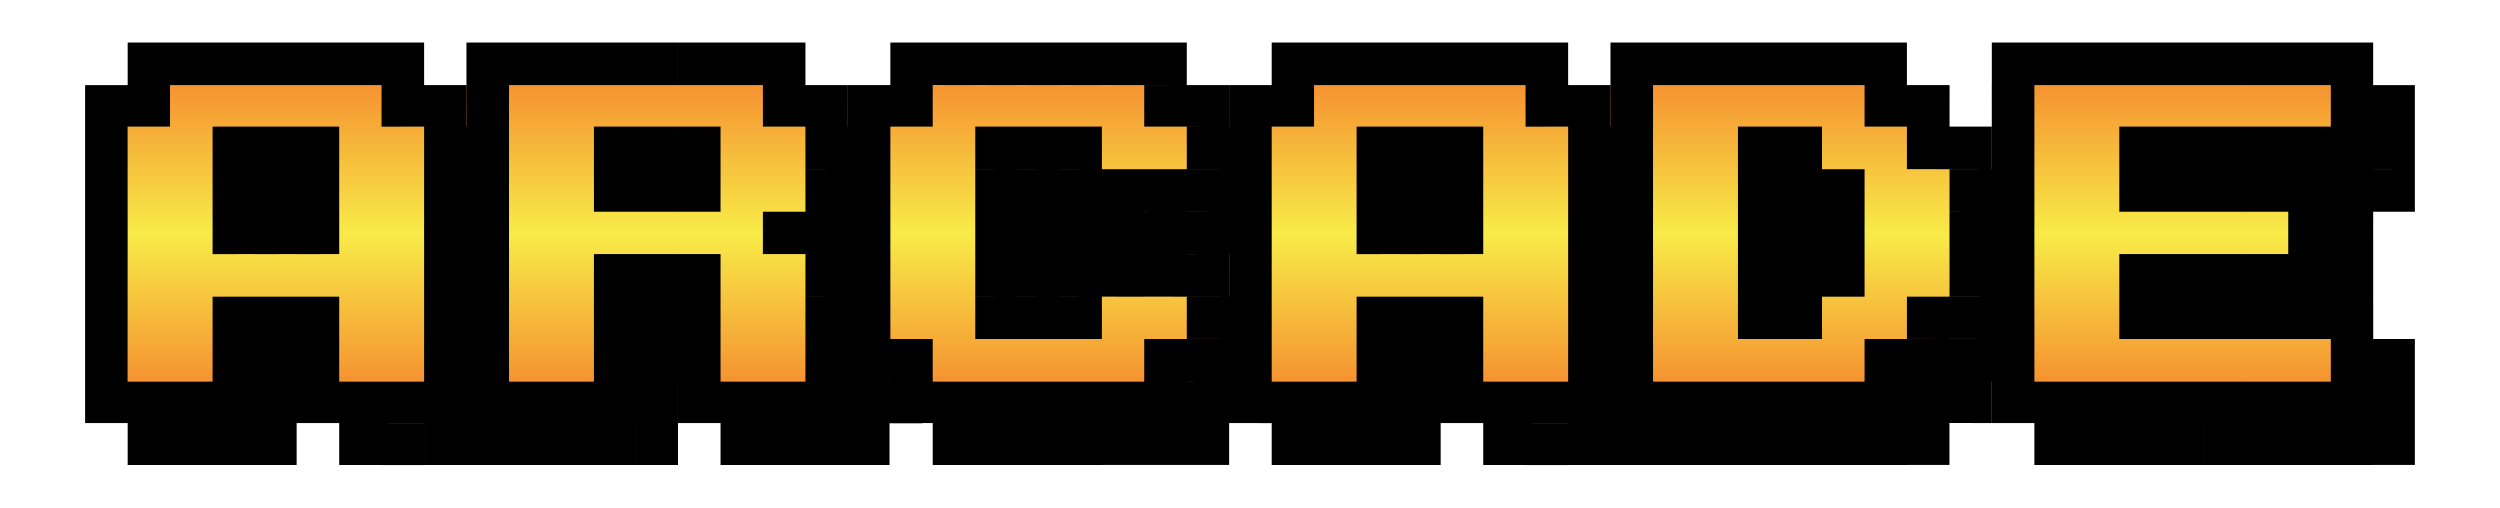
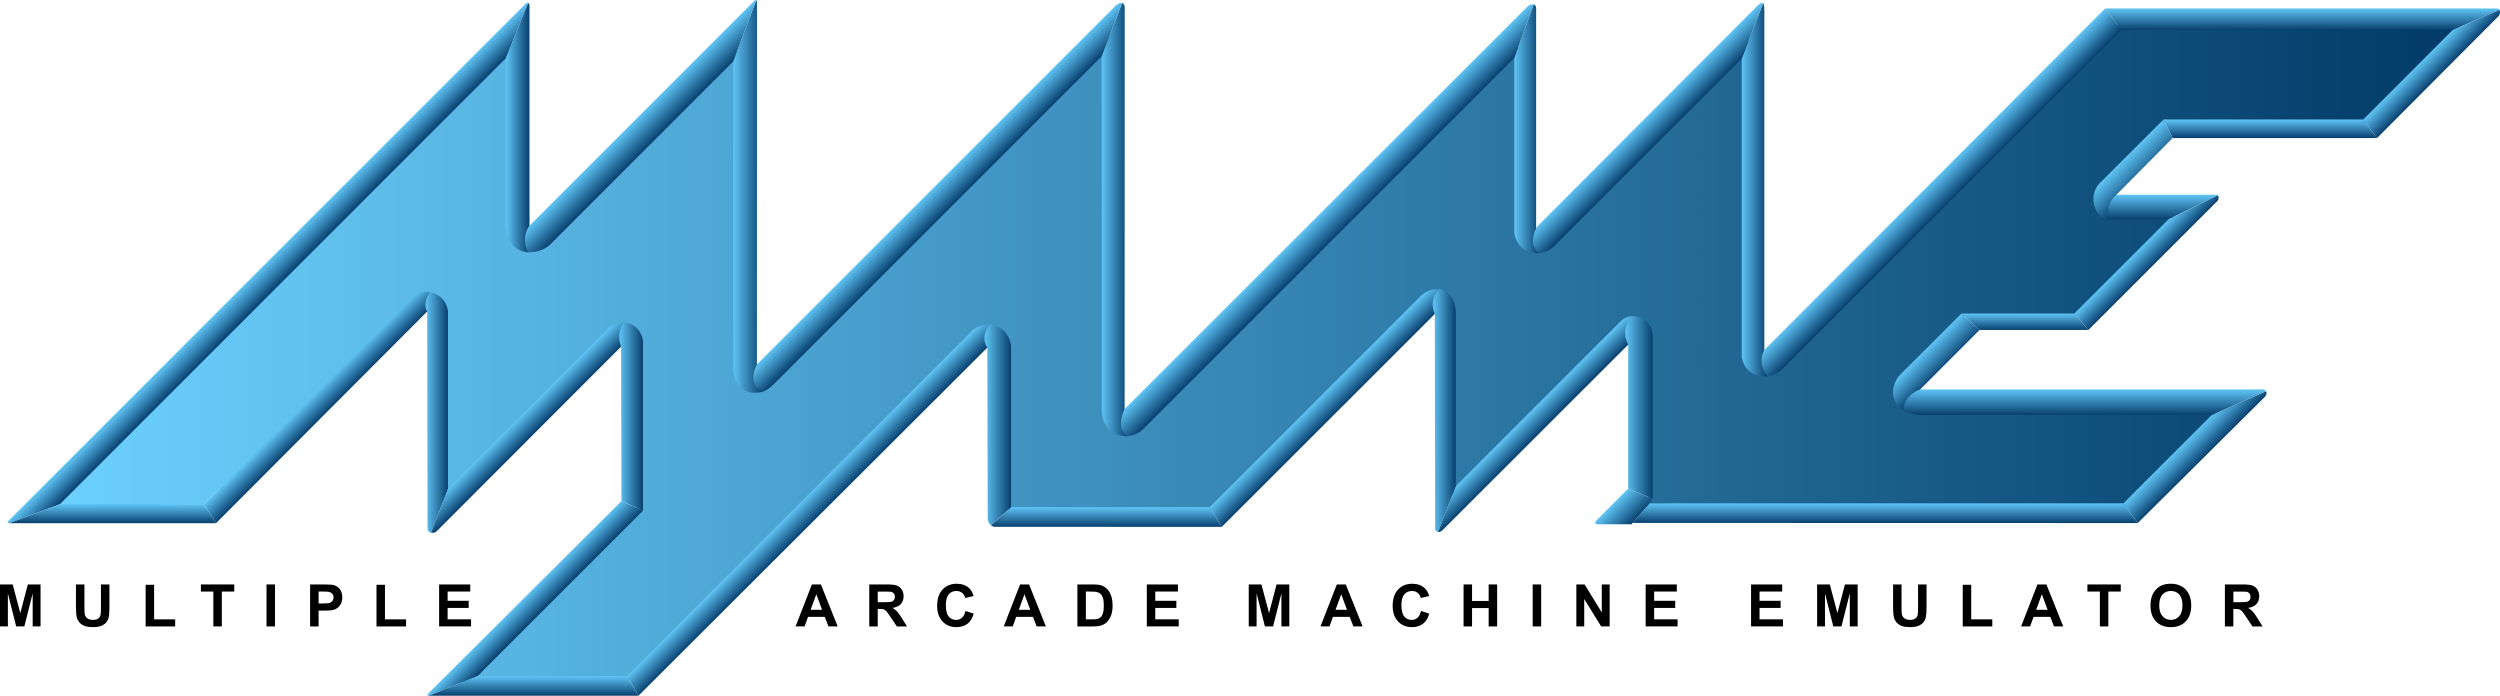
- <svg xmlns="http://www.w3.org/2000/svg" xmlns:xlink="http://www.w3.org/1999/xlink" id="Layer_1" data-name="Layer 1" width="429.228" height="87.14" viewBox="0 0 429.228 87.14">
-   <defs>
-     <linearGradient id="linear-gradient" x1="374.716" y1="65.51" x2="374.716" y2="14.614" gradientUnits="userSpaceOnUse">
-       <stop offset="0" stop-color="#f59331" />
-       <stop offset="0.5" stop-color="#f8eb48" />
-       <stop offset="1" stop-color="#f59331" />
-     </linearGradient>
-     <linearGradient id="linear-gradient-2" x1="178.315" y1="65.51" x2="178.315" y2="14.614" xlink:href="#linear-gradient" />
-   </defs>
-   <rect width="429.228" height="87.14" fill="none" />
-   <g>
-     <rect x="341.979" y="14.614" width="65.473" height="50.896" fill="url(#linear-gradient)" />
-     <rect x="21.921" y="14.614" width="312.787" height="50.896" fill="url(#linear-gradient-2)" />
-     <g>
-       <path d="M14.614,21.74V14.614h7.307V21.74Zm0,7.307V21.74h7.307v7.307Zm0,7.307V29.047h7.307v7.307Zm0,7.271V36.354h7.307v7.271Zm0,7.307V43.625h7.307v7.307Zm0,7.271V50.932h7.307V58.2Zm0,7.308V58.2h7.307V65.51Zm0,7.125V65.51h7.307v7.125Zm7.307-58.021V7.307h7.271v7.307Zm0,7.125V14.614h7.271V21.74Zm0,50.9V65.51h7.271v7.125Zm7.271,0v7.2H21.921v-7.2Zm0-58.021V7.307H36.5v7.307Zm0,58.021V65.51H36.5v7.125Zm7.307,0v7.2H29.192v-7.2Zm0-58.021V7.307h7.125v7.307Zm0,14.432V21.74h7.125v7.307Zm0,7.307V29.047h7.125v7.307Zm0,7.271V36.354h7.125v7.271Zm0,14.578V50.932h7.125V58.2Zm0,7.308V58.2h7.125V65.51Zm0,7.125V65.51h7.125v7.125Zm7.125,0v7.2H36.5v-7.2Zm0-58.021V7.307h7.307v7.307Zm0,14.432V21.74h7.307v7.307Zm0,7.307V29.047h7.307v7.307Zm0,7.271V36.354h7.307v7.271Zm0,14.578V50.932h7.307V58.2Zm0,7.308V58.2h7.307V65.51Zm0,7.125V65.51h7.307v7.125Zm7.307,0v7.2H43.625v-7.2Zm0-58.021V7.307h7.307v7.307Zm0,14.432V21.74h7.307v7.307Zm0,7.307V29.047h7.307v7.307Zm0,7.271V36.354h7.307v7.271Zm0,14.578V50.932h7.307V58.2Zm0,7.308V58.2h7.307V65.51Zm0,7.125V65.51h7.307v7.125Zm7.307-58.021V7.307h7.271v7.307Zm0,58.021V65.51h7.271v7.125Zm7.271,0v7.2H58.239v-7.2Zm0-58.021V7.307h7.307v7.307Zm0,7.125V14.614h7.307V21.74Zm0,50.9V65.51h7.307v7.125Zm7.307,0v7.2H65.509v-7.2Zm0-50.9V14.614h7.271V21.74Zm0,7.307V21.74h7.271v7.307Zm0,7.307V29.047h7.271v7.307Zm0,7.271V36.354h7.271v7.271Zm0,7.307V43.625h7.271v7.307Zm0,7.271V50.932h7.271V58.2Zm0,7.308V58.2h7.271V65.51Zm0,7.125V65.51h7.271v7.125Zm7.271,0v7.2H72.817v-7.2Zm0-43.589V21.74h7.162v7.307Zm0,7.307V29.047h7.162v7.307Zm0,7.271V36.354h7.162v7.271Zm0,7.307V43.625h7.162v7.307Zm0,7.271V50.932h7.162V58.2Zm0,7.308V58.2h7.162V65.51Zm0,7.125V65.51h7.162v7.125Zm7.162,0v7.2H80.087v-7.2Z" />
-       <path d="M80.087,14.614V7.307h7.307v7.307Zm0,7.125V14.614h7.307V21.74Zm0,7.307V21.74h7.307v7.307Zm0,7.307V29.047h7.307v7.307Zm0,7.271V36.354h7.307v7.271Zm0,7.307V43.625h7.307v7.307Zm0,7.271V50.932h7.307V58.2Zm0,7.308V58.2h7.307V65.51Zm0,7.125V65.51h7.307v7.125Zm7.307-58.021V7.307h7.271v7.307Zm0,58.021V65.51h7.271v7.125Zm7.271,0v7.2H87.394v-7.2Zm0-58.021V7.307h7.307v7.307Zm0,58.021V65.51h7.307v7.125Zm7.307,0v7.2H94.665v-7.2Zm0-58.021V7.307H109.1v7.307Zm0,14.432V21.74H109.1v7.307Zm0,7.307V29.047H109.1v7.307Zm0,14.578V43.625H109.1v7.307Zm0,7.271V50.932H109.1V58.2Zm0,7.308V58.2H109.1V65.51Zm0,7.125V65.51H109.1v7.125Zm7.125,0v7.2h-7.125v-7.2Zm0-58.021V7.307H116.4v7.307Zm0,14.432V21.74H116.4v7.307Zm0,7.307V29.047H116.4v7.307Zm0,14.578V43.625H116.4v7.307Zm0,7.271V50.932H116.4V58.2Zm0,7.308V58.2H116.4V65.51Zm0,7.125V65.51H116.4v7.125Zm7.307,0v7.2H109.1v-7.2Zm0-58.021V7.307h7.307v7.307Zm0,14.432V21.74h7.307v7.307Zm0,7.307V29.047h7.307v7.307Zm0,14.578V43.625h7.307v7.307Zm0,7.271V50.932h7.307V58.2Zm0,7.308V58.2h7.307V65.51Zm0,7.125V65.51h7.307v7.125Zm7.307-58.021V7.307h7.271v7.307Zm0,58.021V65.51h7.271v7.125Zm7.271,0v7.2h-7.271v-7.2Zm0-58.021V7.307h7.307v7.307Zm0,7.125V14.614h7.307V21.74Zm0,21.885V36.354h7.307v7.271Zm0,29.011V65.51h7.307v7.125Zm7.307,0v7.2h-7.307v-7.2Zm0-50.9V14.614h7.271V21.74Zm0,7.307V21.74h7.271v7.307Zm0,7.307V29.047h7.271v7.307Zm0,7.271V36.354h7.271v7.271Zm0,7.307V43.625h7.271v7.307Zm0,7.271V50.932h7.271V58.2Zm0,7.308V58.2h7.271V65.51Zm0,7.125V65.51h7.271v7.125Zm7.271,0v7.2H138.29v-7.2Zm0-43.589V21.74h7.162v7.307Zm0,7.307V29.047h7.162v7.307Zm0,7.271V36.354h7.162v7.271Zm0,7.307V43.625h7.162v7.307Zm0,7.271V50.932h7.162V58.2Zm0,7.308V58.2h7.162V65.51Zm0,7.125V65.51h7.162v7.125Zm7.162,0v7.2H145.56v-7.2Z" />
-       <path d="M145.56,21.74V14.614h7.307V21.74Zm0,7.307V21.74h7.307v7.307Zm0,7.307V29.047h7.307v7.307Zm0,7.271V36.354h7.307v7.271Zm0,7.307V43.625h7.307v7.307Zm0,7.271V50.932h7.307V58.2Zm0,7.308V58.2h7.307V65.51Zm7.307-50.9V7.307h7.271v7.307Zm0,7.125V14.614h7.271V21.74Zm0,43.77V58.2h7.271V65.51Zm0,7.125V65.51h7.271v7.125Zm7.271-58.021V7.307h7.307v7.307Zm0,58.021V65.51h7.307v7.125Zm7.307,0v7.2h-7.307v-7.2Zm0-58.021V7.307h7.125v7.307Zm0,14.432V21.74h7.125v7.307Zm0,7.307V29.047h7.125v7.307Zm0,7.271V36.354h7.125v7.271Zm0,7.307V43.625h7.125v7.307Zm0,7.271V50.932h7.125V58.2Zm0,14.433V65.51h7.125v7.125Zm7.125,0v7.2h-7.125v-7.2Zm0-58.021V7.307h7.307v7.307Zm0,14.432V21.74h7.307v7.307Zm0,7.307V29.047h7.307v7.307Zm0,7.271V36.354h7.307v7.271Zm0,7.307V43.625h7.307v7.307Zm0,7.271V50.932h7.307V58.2Zm0,14.433V65.51h7.307v7.125Zm7.307,0v7.2H174.57v-7.2Zm0-58.021V7.307h7.307v7.307Zm0,14.432V21.74h7.307v7.307Zm0,7.307V29.047h7.307v7.307Zm0,7.271V36.354h7.307v7.271Zm0,7.307V43.625h7.307v7.307Zm0,7.271V50.932h7.307V58.2Zm0,14.433V65.51h7.307v7.125Zm7.307,0v7.2h-7.307v-7.2Zm0-58.021V7.307h7.271v7.307Zm0,21.74V29.047h7.271v7.307Zm0,7.271V36.354h7.271v7.271Zm0,7.307V43.625h7.271v7.307Zm0,21.7V65.51h7.271v7.125Zm7.271,0v7.2h-7.271v-7.2Zm0-58.021V7.307h7.307v7.307Zm0,7.125V14.614h7.307V21.74Zm0,14.614V29.047h7.307v7.307Zm0,7.271V36.354h7.307v7.271Zm0,7.307V43.625h7.307v7.307Zm0,14.578V58.2h7.307V65.51Zm0,7.125V65.51h7.307v7.125Zm7.307,0v7.2h-7.307v-7.2Zm0-50.9V14.614h7.271V21.74Zm0,7.307V21.74h7.271v7.307Zm0,7.307V29.047h7.271v7.307Zm0,7.271V36.354h7.271v7.271Zm0,7.307V43.625h7.271v7.307Zm0,7.271V50.932h7.271V58.2Zm0,7.308V58.2h7.271V65.51Zm0,7.125V65.51h7.271v7.125Zm7.271,0v7.2h-7.271v-7.2Zm0-43.589V21.74h7.162v7.307Zm0,7.307V29.047h7.162v7.307Zm0,7.271V36.354h7.162v7.271Zm0,14.578V50.932h7.162V58.2Zm0,7.308V58.2h7.162V65.51Zm0,7.125V65.51h7.162v7.125Z" />
-       <path d="M211.033,21.74V14.614h7.307V21.74Zm0,7.307V21.74h7.307v7.307Zm0,7.307V29.047h7.307v7.307Zm0,7.271V36.354h7.307v7.271Zm0,7.307V43.625h7.307v7.307Zm0,7.271V50.932h7.307V58.2Zm0,7.308V58.2h7.307V65.51Zm0,7.125V65.51h7.307v7.125Zm7.307-58.021V7.307h7.271v7.307Zm0,7.125V14.614h7.271V21.74Zm0,50.9V65.51h7.271v7.125Zm7.271,0v7.2H218.34v-7.2Zm0-58.021V7.307h7.307v7.307Zm0,58.021V65.51h7.307v7.125Zm7.307,0v7.2h-7.307v-7.2Zm0-58.021V7.307h7.125v7.307Zm0,14.432V21.74h7.125v7.307Zm0,7.307V29.047h7.125v7.307Zm0,7.271V36.354h7.125v7.271Zm0,14.578V50.932h7.125V58.2Zm0,7.308V58.2h7.125V65.51Zm0,7.125V65.51h7.125v7.125Zm7.125,0v7.2h-7.125v-7.2Zm0-58.021V7.307h7.307v7.307Zm0,14.432V21.74h7.307v7.307Zm0,7.307V29.047h7.307v7.307Zm0,7.271V36.354h7.307v7.271Zm0,14.578V50.932h7.307V58.2Zm0,7.308V58.2h7.307V65.51Zm0,7.125V65.51h7.307v7.125Zm7.307,0v7.2h-7.307v-7.2Zm0-58.021V7.307h7.307v7.307Zm0,14.432V21.74h7.307v7.307Zm0,7.307V29.047h7.307v7.307Zm0,7.271V36.354h7.307v7.271Zm0,14.578V50.932h7.307V58.2Zm0,7.308V58.2h7.307V65.51Zm0,7.125V65.51h7.307v7.125Zm7.307-58.021V7.307h7.271v7.307Zm0,58.021V65.51h7.271v7.125Zm7.271,0v7.2h-7.271v-7.2Zm0-58.021V7.307h7.307v7.307Zm0,7.125V14.614h7.307V21.74Zm0,50.9V65.51h7.307v7.125Zm7.307,0v7.2h-7.307v-7.2Zm0-50.9V14.614h7.271V21.74Zm0,7.307V21.74h7.271v7.307Zm0,7.307V29.047h7.271v7.307Zm0,7.271V36.354h7.271v7.271Zm0,7.307V43.625h7.271v7.307Zm0,7.271V50.932h7.271V58.2Zm0,7.308V58.2h7.271V65.51Zm0,7.125V65.51h7.271v7.125Zm7.271,0v7.2h-7.271v-7.2Zm0-43.589V21.74h7.162v7.307Zm0,7.307V29.047h7.162v7.307Zm0,7.271V36.354h7.162v7.271Zm0,7.307V43.625h7.162v7.307Zm0,7.271V50.932h7.162V58.2Zm0,7.308V58.2h7.162V65.51Zm0,7.125V65.51h7.162v7.125Zm7.162,0v7.2h-7.162v-7.2Z" />
-       <path d="M276.506,14.614V7.307h7.307v7.307Zm0,7.125V14.614h7.307V21.74Zm0,7.307V21.74h7.307v7.307Zm0,7.307V29.047h7.307v7.307Zm0,7.271V36.354h7.307v7.271Zm0,7.307V43.625h7.307v7.307Zm0,7.271V50.932h7.307V58.2Zm0,7.308V58.2h7.307V65.51Zm0,7.125V65.51h7.307v7.125Zm7.307-58.021V7.307h7.271v7.307Zm0,58.021V65.51h7.271v7.125Zm7.271,0v7.2h-7.271v-7.2Zm0-58.021V7.307h7.307v7.307Zm0,58.021V65.51h7.307v7.125Zm7.307,0v7.2h-7.307v-7.2Zm0-58.021V7.307h7.125v7.307Zm0,14.432V21.74h7.125v7.307Zm0,7.307V29.047h7.125v7.307Zm0,7.271V36.354h7.125v7.271Zm0,7.307V43.625h7.125v7.307Zm0,7.271V50.932h7.125V58.2Zm0,14.433V65.51h7.125v7.125Zm7.125,0v7.2h-7.125v-7.2Zm0-58.021V7.307h7.307v7.307Zm0,14.432V21.74h7.307v7.307Zm0,7.307V29.047h7.307v7.307Zm0,7.271V36.354h7.307v7.271Zm0,7.307V43.625h7.307v7.307Zm0,7.271V50.932h7.307V58.2Zm0,14.433V65.51h7.307v7.125Zm7.307,0v7.2h-7.307v-7.2Zm0-58.021V7.307h7.307v7.307Zm0,21.74V29.047h7.307v7.307Zm0,7.271V36.354h7.307v7.271Zm0,7.307V43.625h7.307v7.307Zm0,21.7V65.51h7.307v7.125Zm7.307,0v7.2h-7.307v-7.2Zm0-58.021V7.307H327.4v7.307Zm0,7.125V14.614H327.4V21.74Zm0,43.77V58.2H327.4V65.51Zm0,7.125V65.51H327.4v7.125Zm7.271,0v7.2h-7.271v-7.2Zm0-50.9V14.614h7.307V21.74Zm0,7.307V21.74h7.307v7.307Zm0,29.156V50.932h7.307V58.2Zm0,7.308V58.2h7.307V65.51Zm0,7.125V65.51h7.307v7.125Zm7.307,0v7.2H327.4v-7.2Zm0-43.589V21.74h7.271v7.307Zm0,7.307V29.047h7.271v7.307Zm0,7.271V36.354h7.271v7.271Zm0,7.307V43.625h7.271v7.307Zm0,7.271V50.932h7.271V58.2Zm0,7.308V58.2h7.271V65.51Zm0,7.125V65.51h7.271v7.125Zm7.271-36.282V29.047h7.162v7.307Zm0,7.271V36.354h7.162v7.271Zm0,7.307V43.625h7.162v7.307Zm0,7.271V50.932h7.162V58.2Zm0,7.308V58.2h7.162V65.51Z" />
-       <path d="M341.979,14.614V7.307h7.307v7.307Zm0,7.125V14.614h7.307V21.74Zm0,7.307V21.74h7.307v7.307Zm0,7.307V29.047h7.307v7.307Zm0,7.271V36.354h7.307v7.271Zm0,7.307V43.625h7.307v7.307Zm0,7.271V50.932h7.307V58.2Zm0,7.308V58.2h7.307V65.51Zm0,7.125V65.51h7.307v7.125Zm7.307-58.021V7.307h7.271v7.307Zm0,58.021V65.51h7.271v7.125Zm7.271,0v7.2h-7.271v-7.2Zm0-58.021V7.307h7.307v7.307Zm0,58.021V65.51h7.307v7.125Zm7.307,0v7.2h-7.307v-7.2Zm0-58.021V7.307h7.125v7.307Zm0,14.432V21.74h7.125v7.307Zm0,7.307V29.047h7.125v7.307Zm0,14.578V43.625h7.125v7.307Zm0,7.271V50.932h7.125V58.2Zm0,14.433V65.51h7.125v7.125Zm7.125,0v7.2h-7.125v-7.2Zm0-58.021V7.307H378.3v7.307Zm0,14.432V21.74H378.3v7.307Zm0,7.307V29.047H378.3v7.307Zm0,14.578V43.625H378.3v7.307Zm0,7.271V50.932H378.3V58.2Zm0,14.433V65.51H378.3v7.125Zm7.307,0v7.2H370.99v-7.2Zm0-58.021V7.307H385.6v7.307Zm0,14.432V21.74H385.6v7.307Zm0,7.307V29.047H385.6v7.307Zm0,14.578V43.625H385.6v7.307Zm0,7.271V50.932H385.6V58.2Zm0,14.433V65.51H385.6v7.125Zm7.307,0v7.2H378.3v-7.2Zm0-58.021V7.307h7.271v7.307Zm0,14.432V21.74h7.271v7.307Zm0,7.307V29.047h7.271v7.307Zm0,14.578V43.625h7.271v7.307Zm0,7.271V50.932h7.271V58.2Zm0,14.433V65.51h7.271v7.125Zm7.271,0v7.2H385.6v-7.2Zm0-58.021V7.307h7.307v7.307Zm0,14.432V21.74h7.307v7.307Zm0,7.307V29.047h7.307v7.307Zm0,7.271V36.354h7.307v7.271Zm0,7.307V43.625h7.307v7.307Zm0,7.271V50.932h7.307V58.2Zm0,14.433V65.51h7.307v7.125Zm7.307,0v7.2h-7.307v-7.2Zm0-58.021V7.307h7.271v7.307Zm0,7.125V14.614h7.271V21.74Zm0,7.307V21.74h7.271v7.307Zm0,7.307V29.047h7.271v7.307Zm0,7.271V36.354h7.271v7.271Zm0,7.307V43.625h7.271v7.307Zm0,7.271V50.932h7.271V58.2Zm0,7.308V58.2h7.271V65.51Zm0,7.125V65.51h7.271v7.125Zm7.271,0v7.2h-7.271v-7.2Zm0-50.9V14.614h7.162V21.74Zm0,7.307V21.74h7.162v7.307Zm0,7.307V29.047h7.162v7.307Zm0,29.156V58.2h7.162V65.51Zm0,7.125V65.51h7.162v7.125Zm7.162,0v7.2h-7.162v-7.2Z" />
-     </g>
-     <rect x="80.832" y="72.635" width="13.125" height="7.198" />
-     <rect x="147.396" y="65.474" width="10.942" height="7.198" />
-     <rect x="278.342" y="72.635" width="10.942" height="7.198" />
+ <svg xmlns="http://www.w3.org/2000/svg" version="1.1" id="TEXT" x="0px" y="0px" width="566.929px" height="157.78px" viewBox="0 -0.001 566.929 157.78" enable-background="new 0 -0.001 566.929 157.78" xml:space="preserve">
+   <linearGradient id="SVGID_1_" gradientUnits="userSpaceOnUse" x1="558.128" y1="955.598" x2="11.77" y2="955.598" gradientTransform="matrix(1 0 0 1 -0.1797 -875.4102)">
+     <stop offset="0" style="stop-color:#013A67" />
+     <stop offset="1" style="stop-color:#6CD1FF" />
+   </linearGradient>
+   <polygon fill="url(#SVGID_1_)" points="491.191,27.662 536.777,27.946 557.949,5.927 479.951,5.642 406.662,79.217 396.4,79.784   396.686,9.001 355.481,51.055 345.625,52.224 345.625,9.374 261.264,92.842 250.775,93.958 251.667,8.077 177.937,82.94   168.255,82.987 167.12,11.089 127.342,51.15 116.278,51.717 116.697,8.939 11.591,114.895 46.209,114.328 91.598,70.276   100.303,70.276 99.883,114.54 136.035,77.543 144.679,77.543 144.679,115.23 104.892,154.73 143.019,154.165 218.036,78.299   228.14,78.299 228.14,115.57 274.897,115.854 320.115,70.353 328.843,69.786 328.708,112.799 364.839,76.667 373.375,76.667   373.941,113.102 373.203,114.998 482.378,114.998 503.279,93.815 435.398,92.661 434.781,82.809 445.357,71.67 470.968,71.667   493.216,49.133 479.769,48.565 479.769,39.082 " />
+   <linearGradient id="SVGID_2_" gradientUnits="userSpaceOnUse" x1="64.71" y1="938.789" x2="60.765" y2="934.845" gradientTransform="matrix(1 0 0 1 -0.1797 -875.4102)">
+     <stop offset="0" style="stop-color:#08406F" />
+     <stop offset="1" style="stop-color:#60C5F5" />
+   </linearGradient>
+   <path fill="url(#SVGID_2_)" d="M114.692,13.213L13.577,114.328l-11.471,4.313c0,0-0.604,0.039-0.271-0.445  c0,0,117.26-117.292,117.472-117.471c0.212-0.181,0.467-0.028,0.467-0.028L114.692,13.213z" />
+   <linearGradient id="SVGID_3_" gradientUnits="userSpaceOnUse" x1="123.295" y1="1013.91" x2="119.67" y2="1010.285" gradientTransform="matrix(1 0 0 1 -0.1797 -875.4102)">
+     <stop offset="0" style="stop-color:#08406F" />
+     <stop offset="1" style="stop-color:#60C5F5" />
+   </linearGradient>
+   <path fill="url(#SVGID_3_)" d="M145.814,115.797l-37.518,37.521l-11.065,4.457c0,0-0.576,0.065-0.236-0.407l43.929-43.749  L145.814,115.797z" />
+   <linearGradient id="SVGID_4_" gradientUnits="userSpaceOnUse" x1="25.724" y1="994.051" x2="25.724" y2="989.738" gradientTransform="matrix(1 0 0 1 -0.1797 -875.4102)">
+     <stop offset="0" style="stop-color:#08406F" />
+     <stop offset="1" style="stop-color:#60C5F5" />
+   </linearGradient>
+   <polygon fill="url(#SVGID_4_)" points="48.982,118.641 2.106,118.641 13.603,114.328 46.209,114.328 " />
+   <linearGradient id="SVGID_5_" gradientUnits="userSpaceOnUse" x1="121.186" y1="1033.182" x2="121.186" y2="1028.725" gradientTransform="matrix(1 0 0 1 -0.1797 -875.4102)">
+     <stop offset="0" style="stop-color:#08406F" />
+     <stop offset="1" style="stop-color:#60C5F5" />
+   </linearGradient>
+   <polygon fill="url(#SVGID_5_)" points="144.781,157.771 97.23,157.771 108.296,153.314 142.168,153.314 " />
+   <linearGradient id="SVGID_6_" gradientUnits="userSpaceOnUse" x1="427.694" y1="994.023" x2="427.694" y2="989.557" gradientTransform="matrix(1 0 0 1 -0.1797 -875.4102)">
+     <stop offset="0" style="stop-color:#08406F" />
+     <stop offset="1" style="stop-color:#60C5F5" />
+   </linearGradient>
+   <polygon fill="url(#SVGID_6_)" points="484.787,118.613 370.242,118.584 374.052,114.148 481.529,114.146 " />
+   <linearGradient id="SVGID_7_" gradientUnits="userSpaceOnUse" x1="251.065" y1="994.894" x2="251.065" y2="990.416" gradientTransform="matrix(1 0 0 1 -0.1797 -875.4102)">
+     <stop offset="0" style="stop-color:#08406F" />
+     <stop offset="1" style="stop-color:#60C5F5" />
+   </linearGradient>
+   <path fill="url(#SVGID_7_)" d="M277.053,119.484l-51.527-0.029c-0.333,0.005-0.81-0.335-0.81-0.335l4.561-4.115h45.054  L277.053,119.484z" />
+   <linearGradient id="SVGID_8_" gradientUnits="userSpaceOnUse" x1="522.281" y1="882.188" x2="522.281" y2="877.324" gradientTransform="matrix(1 0 0 1 -0.1797 -875.4102)">
+     <stop offset="0" style="stop-color:#08406F" />
+     <stop offset="1" style="stop-color:#60C5F5" />
+   </linearGradient>
+   <path fill="url(#SVGID_8_)" d="M477.382,1.913h88.652c0.785,0,0.785,0.313,0.785,0.313l-10.572,4.55h-75.164L477.382,1.913z" />
+   <linearGradient id="SVGID_9_" gradientUnits="userSpaceOnUse" x1="515.013" y1="906.715" x2="515.013" y2="902.505" gradientTransform="matrix(1 0 0 1 -0.1797 -875.4102)">
+     <stop offset="0" style="stop-color:#08406F" />
+     <stop offset="1" style="stop-color:#60C5F5" />
+   </linearGradient>
+   <polygon fill="url(#SVGID_9_)" points="539.042,31.304 492.697,31.304 490.625,27.094 535.927,27.094 " />
+   <linearGradient id="SVGID_10_" gradientUnits="userSpaceOnUse" x1="459.37" y1="950.231" x2="459.37" y2="946.512" gradientTransform="matrix(1 0 0 1 -0.1797 -875.4102)">
+     <stop offset="0" style="stop-color:#08406F" />
+     <stop offset="1" style="stop-color:#60C5F5" />
+   </linearGradient>
+   <polygon fill="url(#SVGID_10_)" points="473.589,74.82 448.91,74.82 444.791,71.102 470.402,71.1 " />
+   <linearGradient id="SVGID_11_" gradientUnits="userSpaceOnUse" x1="490.161" y1="925.111" x2="490.161" y2="919.557" gradientTransform="matrix(1 0 0 1 -0.1797 -875.4102)">
+     <stop offset="0" style="stop-color:#08406F" />
+     <stop offset="1" style="stop-color:#60C5F5" />
+   </linearGradient>
+   <path fill="url(#SVGID_11_)" d="M491.8,49.7h-13.58l-1.193-5.548h25.467c0.346-0.043,0.441,0.146,0.441,0.146L491.8,49.7z" />
+   <linearGradient id="SVGID_12_" gradientUnits="userSpaceOnUse" x1="74.389" y1="968.825" x2="70.846" y2="965.282" gradientTransform="matrix(1 0 0 1 -0.1797 -875.4102)">
+     <stop offset="0" style="stop-color:#08406F" />
+     <stop offset="1" style="stop-color:#60C5F5" />
+   </linearGradient>
+   <path fill="url(#SVGID_12_)" d="M96.872,70.634l-47.89,48.009l-2.773-4.313L92.81,67.965c2-2.313,4.675-1.731,4.675-1.731  L96.872,70.634z" />
+   <linearGradient id="SVGID_13_" gradientUnits="userSpaceOnUse" x1="120.255" y1="904.369" x2="114.889" y2="904.369" gradientTransform="matrix(1 0 0 1 -0.1797 -875.4102)">
+     <stop offset="0" style="stop-color:#08406F" />
+     <stop offset="1" style="stop-color:#60C5F5" />
+   </linearGradient>
+   <path fill="url(#SVGID_13_)" d="M114.71,51.669V13.193l5.063-12.499c0,0,0.303,0.075,0.303,0.571c0,0.493,0,53.647,0,53.647  l-0.315,2.311C119.761,57.224,115.265,57.248,114.71,51.669z" />
+   <linearGradient id="SVGID_14_" gradientUnits="userSpaceOnUse" x1="173.081" y1="919.961" x2="166.421" y2="919.961" gradientTransform="matrix(1 0 0 1 -0.1797 -875.4102)">
+     <stop offset="0" style="stop-color:#08406F" />
+     <stop offset="1" style="stop-color:#60C5F5" />
+   </linearGradient>
+   <path fill="url(#SVGID_14_)" d="M172.902,88.843c0,0-6.539,1.95-6.621-5.625c-0.08-7.313-0.013-69.291-0.013-69.291l5.214-13.896  c0,0,0.182-0.027,0.182,0.725l-0.017,81.793L172.902,88.843z" />
+   <linearGradient id="SVGID_15_" gradientUnits="userSpaceOnUse" x1="255.988" y1="925.216" x2="249.995" y2="925.216" gradientTransform="matrix(1 0 0 1 -0.1797 -875.4102)">
+     <stop offset="0" style="stop-color:#08406F" />
+     <stop offset="1" style="stop-color:#60C5F5" />
+   </linearGradient>
+   <path fill="url(#SVGID_15_)" d="M255.809,98.91c0,0-5.889,0.577-5.96-6.088l-0.033-80.063l4.651-12.071c0,0,0.583,0.153,0.583,0.907  l-0.016,91.14L255.809,98.91z" />
+   <linearGradient id="SVGID_16_" gradientUnits="userSpaceOnUse" x1="349.277" y1="904.625" x2="343.576" y2="904.625" gradientTransform="matrix(1 0 0 1 -0.1797 -875.4102)">
+     <stop offset="0" style="stop-color:#08406F" />
+     <stop offset="1" style="stop-color:#60C5F5" />
+   </linearGradient>
+   <path fill="url(#SVGID_16_)" d="M349.097,57.425c0,0-4.868,0.452-5.701-4.563V13.139l4.393-12.147c0,0,0.563,0.134,0.563,0.886  v49.667L349.097,57.425z" />
+   <linearGradient id="SVGID_17_" gradientUnits="userSpaceOnUse" x1="400.96" y1="918.446" x2="395.164" y2="918.446" gradientTransform="matrix(1 0 0 1 -0.1797 -875.4102)">
+     <stop offset="0" style="stop-color:#08406F" />
+     <stop offset="1" style="stop-color:#60C5F5" />
+   </linearGradient>
+   <path fill="url(#SVGID_17_)" d="M400.781,85.333c0,0-4.938,0.643-5.797-4.373V13.254l4.85-12.544c0,0,0.268,0.221,0.268,1.708  v77.226L400.781,85.333z" />
+   <linearGradient id="SVGID_18_" gradientUnits="userSpaceOnUse" x1="101.765" y1="968.938" x2="96.654" y2="968.938" gradientTransform="matrix(1 0 0 1 -0.1797 -875.4102)">
+     <stop offset="0" style="stop-color:#08406F" />
+     <stop offset="1" style="stop-color:#60C5F5" />
+   </linearGradient>
+   <path fill="url(#SVGID_18_)" d="M97.759,120.82c0,0-0.833-0.069-0.809-1.149c-0.001-0.917-0.078-49.036-0.078-49.036  s-1.218-1.577,0.613-4.4c0.547,0.131,3.495,0.727,4.101,4.256v40.37L97.759,120.82z" />
+   <linearGradient id="SVGID_19_" gradientUnits="userSpaceOnUse" x1="121.249" y1="973.838" x2="117.696" y2="970.286" gradientTransform="matrix(1 0 0 1 -0.1797 -875.4102)">
+     <stop offset="0" style="stop-color:#08406F" />
+     <stop offset="1" style="stop-color:#60C5F5" />
+   </linearGradient>
+   <path fill="url(#SVGID_19_)" d="M140.843,78.598c0,0-41.489,41.548-41.883,41.938c-0.346,0.379-1.202,0.282-1.202,0.282l3.827-9.963  l36.059-36.088c0,0,1.34-1.727,3.831-1.637L140.843,78.598z" />
+   <linearGradient id="SVGID_20_" gradientUnits="userSpaceOnUse" x1="553.436" y1="892.5" x2="549.767" y2="888.831" gradientTransform="matrix(1 0 0 1 -0.1797 -875.4102)">
+     <stop offset="0" style="stop-color:#08406F" />
+     <stop offset="1" style="stop-color:#60C5F5" />
+   </linearGradient>
+   <path fill="url(#SVGID_20_)" d="M566.609,3.639l-27.566,27.665l-3.115-4.211L556.24,6.769l10.582-4.542  C566.822,2.228,567.171,3.074,566.609,3.639z" />
+   <linearGradient id="SVGID_21_" gradientUnits="userSpaceOnUse" x1="145.994" y1="969.879" x2="140.596" y2="969.879" gradientTransform="matrix(1 0 0 1 -0.1797 -875.4102)">
+     <stop offset="0" style="stop-color:#08406F" />
+     <stop offset="1" style="stop-color:#60C5F5" />
+   </linearGradient>
+   <path fill="url(#SVGID_21_)" d="M140.924,113.616l-0.079-35.025c0,0-1.301-2.633,0.631-5.456c0.593-0.007,3.7,0.421,4.339,4.146  l-0.001,38.52L140.924,113.616z" />
+   <linearGradient id="SVGID_22_" gradientUnits="userSpaceOnUse" x1="148.777" y1="907.01" x2="144.289" y2="902.522" gradientTransform="matrix(1 0 0 1 -0.1797 -875.4102)">
+     <stop offset="0" style="stop-color:#08406F" />
+     <stop offset="1" style="stop-color:#60C5F5" />
+   </linearGradient>
+   <path fill="url(#SVGID_22_)" d="M166.269,13.926l-41.462,41.463c-1.987,1.986-5.045,1.836-5.045,1.836  c-1.795-3.531,0.315-6.065,0.315-6.065S170.58,0.67,170.944,0.29c0.331-0.417,0.541-0.264,0.541-0.264L166.269,13.926z" />
+   <linearGradient id="SVGID_23_" gradientUnits="userSpaceOnUse" x1="215.846" y1="922.321" x2="211.688" y2="918.164" gradientTransform="matrix(1 0 0 1 -0.1797 -875.4102)">
+     <stop offset="0" style="stop-color:#08406F" />
+     <stop offset="1" style="stop-color:#60C5F5" />
+   </linearGradient>
+   <path fill="url(#SVGID_23_)" d="M249.815,12.762l-74.376,74.375c-1.55,1.551-2.537,1.703-2.537,1.703  c-3.781-1.878-1.213-6.255-1.213-6.255S252.341,1.95,252.705,1.57c0.943-1.093,1.761-0.883,1.761-0.883L249.815,12.762z" />
+   <linearGradient id="SVGID_24_" gradientUnits="userSpaceOnUse" x1="304.316" y1="927.811" x2="299.932" y2="923.426" gradientTransform="matrix(1 0 0 1 -0.1797 -875.4102)">
+     <stop offset="0" style="stop-color:#08406F" />
+     <stop offset="1" style="stop-color:#60C5F5" />
+   </linearGradient>
+   <path fill="url(#SVGID_24_)" d="M343.396,13.139L259.233,97.3c-1.429,1.432-3.424,1.608-3.424,1.608  c-3.115-1.556-0.776-6.175-0.776-6.175s90.61-90.5,90.974-90.881c0.941-1.098,1.781-0.862,1.781-0.862L343.396,13.139z" />
+   <linearGradient id="SVGID_25_" gradientUnits="userSpaceOnUse" x1="376.971" y1="906.861" x2="372.763" y2="902.653" gradientTransform="matrix(1 0 0 1 -0.1797 -875.4102)">
+     <stop offset="0" style="stop-color:#08406F" />
+     <stop offset="1" style="stop-color:#60C5F5" />
+   </linearGradient>
+   <path fill="url(#SVGID_25_)" d="M394.984,13.254l-42.513,42.514c-1.429,1.432-3.374,1.657-3.374,1.657  c-2.932-1.908-0.588-5.983-0.588-5.983s49.584-49.69,49.947-50.07c1.047-1.033,1.377-0.66,1.377-0.66L394.984,13.254z" />
+   <linearGradient id="SVGID_26_" gradientUnits="userSpaceOnUse" x1="488.738" y1="935.265" x2="485.282" y2="931.809" gradientTransform="matrix(1 0 0 1 -0.1797 -875.4102)">
+     <stop offset="0" style="stop-color:#08406F" />
+     <stop offset="1" style="stop-color:#60C5F5" />
+   </linearGradient>
+   <path fill="url(#SVGID_26_)" d="M502.958,45.453L473.589,74.82l-3.188-3.722L491.8,49.7l11.135-5.401  C502.935,44.299,503.349,44.593,502.958,45.453z" />
+   <linearGradient id="SVGID_27_" gradientUnits="userSpaceOnUse" x1="499.808" y1="979.377" x2="495.849" y2="975.418" gradientTransform="matrix(1 0 0 1 -0.1797 -875.4102)">
+     <stop offset="0" style="stop-color:#08406F" />
+     <stop offset="1" style="stop-color:#60C5F5" />
+   </linearGradient>
+   <path fill="url(#SVGID_27_)" d="M513.634,89.96l-28.848,28.651l-3.258-4.465l20.049-20.049l12.289-5.38  C513.867,88.72,514.263,89.152,513.634,89.96z" />
+   <linearGradient id="SVGID_28_" gradientUnits="userSpaceOnUse" x1="441.837" y1="921.613" x2="437.555" y2="917.331" gradientTransform="matrix(1 0 0 1 -0.1797 -875.4102)">
+     <stop offset="0" style="stop-color:#08406F" />
+     <stop offset="1" style="stop-color:#60C5F5" />
+   </linearGradient>
+   <path fill="url(#SVGID_28_)" d="M481.083,6.777L404.171,83.69c-1.43,1.432-3.395,1.644-3.395,1.644  c-2.449-3.092-0.686-5.979-0.686-5.979l77.289-77.44L481.083,6.777z" />
+   <linearGradient id="SVGID_29_" gradientUnits="userSpaceOnUse" x1="486.859" y1="916.649" x2="481.745" y2="911.535" gradientTransform="matrix(1 0 0 1 -0.1797 -875.4102)">
+     <stop offset="0" style="stop-color:#08406F" />
+     <stop offset="1" style="stop-color:#60C5F5" />
+   </linearGradient>
+   <path fill="url(#SVGID_29_)" d="M492.697,31.304L480.021,44.09c-2.771,2.282-1.801,5.608-1.801,5.608  c-2.25-0.21-3.125-2.065-3.412-3.695c-0.285-1.63,0.303-3.422,1.348-4.467l14.469-14.44L492.697,31.304z" />
+   <linearGradient id="SVGID_30_" gradientUnits="userSpaceOnUse" x1="185.977" y1="992.33" x2="182.335" y2="988.688" gradientTransform="matrix(1 0 0 1 -0.1797 -875.4102)">
+     <stop offset="0" style="stop-color:#08406F" />
+     <stop offset="1" style="stop-color:#60C5F5" />
+   </linearGradient>
+   <path fill="url(#SVGID_30_)" d="M142.17,153.316l77.913-77.943c0,0,1.437-1.873,4.267-1.771l-0.456,5.223  c0,0-78.666,78.506-79.113,78.948L142.17,153.316z" />
+   <linearGradient id="SVGID_31_" gradientUnits="userSpaceOnUse" x1="303.028" y1="969.14" x2="299.387" y2="965.499" gradientTransform="matrix(1 0 0 1 -0.1797 -875.4102)">
+     <stop offset="0" style="stop-color:#08406F" />
+     <stop offset="1" style="stop-color:#60C5F5" />
+   </linearGradient>
+   <path fill="url(#SVGID_31_)" d="M274.33,115.004l47.643-47.659c0,0,1.437-1.871,4.267-1.771l-0.857,5.621l-48.325,48.29  L274.33,115.004z" />
+   <linearGradient id="SVGID_32_" gradientUnits="userSpaceOnUse" x1="349.889" y1="973.085" x2="346.38" y2="969.576" gradientTransform="matrix(1 0 0 1 -0.1797 -875.4102)">
+     <stop offset="0" style="stop-color:#08406F" />
+     <stop offset="1" style="stop-color:#60C5F5" />
+   </linearGradient>
+   <path fill="url(#SVGID_32_)" d="M330.125,110.25l36.779-36.789c0.842-0.843,1.779-1.771,3.396-1.771l-0.107,5.501l-43.081,43.043  c-0.569,0.563-1.019,0.399-1.019,0.399L330.125,110.25z" />
+   <linearGradient id="SVGID_33_" gradientUnits="userSpaceOnUse" x1="370.804" y1="993.64" x2="366.381" y2="989.217" gradientTransform="matrix(1 0 0 1 -0.1797 -875.4102)">
+     <stop offset="0" style="stop-color:#08406F" />
+     <stop offset="1" style="stop-color:#60C5F5" />
+   </linearGradient>
+   <path fill="url(#SVGID_33_)" d="M361.984,118.057l7.25-7.281l5.557,2.326l-0.734,1.047l-3.813,4.437l-0.272,0.3h-7.72  c-0.34,0.014-0.521-0.271-0.521-0.271S361.576,118.468,361.984,118.057z" />
+   <linearGradient id="SVGID_34_" gradientUnits="userSpaceOnUse" x1="229.457" y1="971.769" x2="223.419" y2="971.769" gradientTransform="matrix(1 0 0 1 -0.1797 -875.4102)">
+     <stop offset="0" style="stop-color:#08406F" />
+     <stop offset="1" style="stop-color:#60C5F5" />
+   </linearGradient>
+   <path fill="url(#SVGID_34_)" d="M223.983,117.338l-0.09-38.515c0,0-1.738-2.016,0.457-5.223c0.673-0.01,4.202,0.478,4.928,4.707  l-0.001,36.694l-4.561,4.115C224.716,119.119,223.986,118.641,223.983,117.338z" />
+   <linearGradient id="SVGID_35_" gradientUnits="userSpaceOnUse" x1="330.304" y1="968.519" x2="325.092" y2="968.519" gradientTransform="matrix(1 0 0 1 -0.1797 -875.4102)">
+     <stop offset="0" style="stop-color:#08406F" />
+     <stop offset="1" style="stop-color:#60C5F5" />
+   </linearGradient>
+   <path fill="url(#SVGID_35_)" d="M325.449,119.945l-0.08-48.75c0,0-1.472-2.681,0.871-5.621c0.596-0.009,3.243,0.472,3.885,4.702  v39.975l-4.028,10.39C326.093,120.639,325.492,120.498,325.449,119.945z" />
+   <linearGradient id="SVGID_36_" gradientUnits="userSpaceOnUse" x1="374.97" y1="967.807" x2="368.725" y2="967.807" gradientTransform="matrix(1 0 0 1 -0.1797 -875.4102)">
+     <stop offset="0" style="stop-color:#08406F" />
+     <stop offset="1" style="stop-color:#60C5F5" />
+   </linearGradient>
+   <path fill="url(#SVGID_36_)" d="M369.234,110.775V78.146c0,0-2.113-3.379,1.064-6.456c0.693-0.008,4.132,0.24,4.492,4.323v37.088  L369.234,110.775z" />
+   <linearGradient id="SVGID_37_" gradientUnits="userSpaceOnUse" x1="440.637" y1="959.675" x2="436.219" y2="955.257" gradientTransform="matrix(1 0 0 1 -0.1797 -875.4102)">
+     <stop offset="0" style="stop-color:#08406F" />
+     <stop offset="1" style="stop-color:#60C5F5" />
+   </linearGradient>
+   <path fill="url(#SVGID_37_)" d="M448.91,74.82l-13.451,13.479l-3.844,4.809c-3.896-2.458-1.953-6.874-0.912-7.925l14.088-14.079  L448.91,74.82z" />
+   <linearGradient id="SVGID_38_" gradientUnits="userSpaceOnUse" x1="472.92" y1="969.51" x2="472.92" y2="963.708" gradientTransform="matrix(1 0 0 1 -0.1797 -875.4102)">
+     <stop offset="0" style="stop-color:#08406F" />
+     <stop offset="1" style="stop-color:#60C5F5" />
+   </linearGradient>
+   <path fill="url(#SVGID_38_)" d="M501.58,94.098h-66.391c-2.502-0.196-3.574-0.992-3.574-0.992c-0.012-3.571,3.844-4.809,3.844-4.809  l77.746,0.001c0.543-0.001,0.662,0.422,0.662,0.422L501.58,94.098z" />
+   <g>
+     <path d="M0,142.055v-9.521h2.876l1.728,6.494l1.708-6.494h2.883v9.521H7.41v-7.496l-1.89,7.496H3.669l-1.883-7.496v7.496H0z" />
+     <path d="M17.224,132.532h1.922v5.155c0,0.816,0.024,1.35,0.071,1.592c0.083,0.391,0.278,0.701,0.588,0.938s0.732,0.354,1.27,0.354   c0.545,0,0.957-0.11,1.234-0.334c0.277-0.223,0.443-0.496,0.5-0.821c0.056-0.324,0.084-0.863,0.084-1.616v-5.268h1.922v5.001   c0,1.144-0.052,1.95-0.155,2.423c-0.104,0.472-0.296,0.87-0.575,1.193c-0.279,0.324-0.652,0.582-1.12,0.773   c-0.468,0.192-1.078,0.289-1.832,0.289c-0.909,0-1.599-0.104-2.068-0.313c-0.47-0.211-0.841-0.482-1.114-0.818   c-0.273-0.335-0.452-0.688-0.539-1.057c-0.125-0.545-0.188-1.353-0.188-2.416V132.532z" />
+     <path d="M33.025,142.055v-9.443h1.922v7.84h4.78v1.604H33.025L33.025,142.055z" />
+     <path d="M48.385,142.055v-7.91H45.56v-1.61h7.566v1.61h-2.819v7.91H48.385z" />
+     <path d="M60.438,142.055v-9.521h1.922v9.521H60.438z" />
+     <path d="M70.324,142.055v-9.521h3.085c1.169,0,1.931,0.048,2.286,0.144c0.545,0.146,1.002,0.453,1.37,0.935   c0.368,0.479,0.552,1.098,0.552,1.854c0,0.584-0.106,1.075-0.318,1.477c-0.212,0.396-0.482,0.711-0.809,0.938   c-0.327,0.229-0.659,0.378-0.997,0.452c-0.459,0.09-1.124,0.136-1.994,0.136h-1.253v3.594L70.324,142.055L70.324,142.055z    M72.246,134.145v2.701h1.052c0.757,0,1.264-0.053,1.52-0.15c0.256-0.098,0.456-0.254,0.601-0.467s0.217-0.459,0.217-0.74   c0-0.346-0.102-0.633-0.305-0.856c-0.204-0.225-0.461-0.362-0.773-0.422c-0.229-0.043-0.691-0.063-1.383-0.063L72.246,134.145   L72.246,134.145z" />
+     <path d="M85.378,142.055v-9.443H87.3v7.84h4.78v1.604H85.378L85.378,142.055z" />
+     <path d="M99.582,142.055v-9.521h7.059v1.609h-5.137v2.108h4.78v1.604h-4.78v2.592h5.319v1.604L99.582,142.055L99.582,142.055z" />
+   </g>
+   <g>
+     <path d="M189.966,142.055h-2.091l-0.831-2.164h-3.806l-0.786,2.164h-2.039l3.708-9.521h2.032L189.966,142.055z M186.427,138.286   l-1.313-3.532l-1.286,3.532H186.427z" />
+     <path d="M197.124,142.055v-9.521h4.046c1.018,0,1.757,0.086,2.218,0.258c0.461,0.171,0.83,0.477,1.107,0.912   c0.277,0.438,0.416,0.938,0.416,1.5c0,0.714-0.21,1.304-0.63,1.771c-0.419,0.465-1.047,0.758-1.883,0.879   c0.416,0.242,0.758,0.51,1.029,0.799c0.271,0.291,0.635,0.808,1.094,1.548l1.162,1.856h-2.299l-1.39-2.072   c-0.493-0.739-0.832-1.207-1.013-1.398c-0.181-0.189-0.375-0.322-0.578-0.396c-0.203-0.069-0.526-0.104-0.968-0.104h-0.389v3.978   h-1.922V142.055z M199.046,136.559h1.422c0.922,0,1.498-0.037,1.727-0.115c0.23-0.077,0.409-0.213,0.539-0.402   c0.13-0.188,0.195-0.43,0.195-0.714c0-0.32-0.085-0.579-0.256-0.776c-0.171-0.193-0.412-0.318-0.724-0.371   c-0.156-0.021-0.623-0.031-1.403-0.031h-1.5V136.559L199.046,136.559z" />
+     <path d="M218.945,138.552l1.864,0.593c-0.286,1.041-0.761,1.813-1.425,2.313c-0.664,0.504-1.508,0.757-2.53,0.757   c-1.264,0-2.303-0.433-3.117-1.296c-0.814-0.86-1.221-2.044-1.221-3.542c0-1.585,0.409-2.813,1.228-3.689   c0.818-0.877,1.894-1.313,3.228-1.313c1.165,0,2.11,0.344,2.838,1.03c0.433,0.406,0.757,0.992,0.974,1.755l-1.903,0.452   c-0.113-0.491-0.347-0.881-0.705-1.168c-0.358-0.284-0.791-0.428-1.302-0.428c-0.706,0-1.278,0.252-1.718,0.76   c-0.44,0.507-0.66,1.326-0.66,2.461c0,1.203,0.217,2.062,0.65,2.572c0.433,0.51,0.996,0.767,1.688,0.767   c0.511,0,0.95-0.162,1.318-0.486C218.521,139.76,218.785,139.25,218.945,138.552z" />
+     <path d="M237.175,142.055h-2.091l-0.832-2.164h-3.806l-0.786,2.164h-2.039l3.708-9.521h2.033L237.175,142.055z M233.636,138.286   l-1.313-3.532l-1.286,3.532H233.636z" />
+     <path d="M244.32,132.532h3.514c0.792,0,1.396,0.062,1.812,0.183c0.559,0.165,1.037,0.457,1.435,0.877   c0.398,0.419,0.702,0.936,0.91,1.542c0.208,0.608,0.312,1.358,0.312,2.251c0,0.782-0.098,1.458-0.292,2.025   c-0.238,0.691-0.578,1.254-1.02,1.682c-0.333,0.325-0.784,0.578-1.351,0.762c-0.424,0.136-0.991,0.203-1.701,0.203h-3.617v-9.521   L244.32,132.532L244.32,132.532z M246.242,134.145v6.307h1.435c0.537,0,0.924-0.03,1.163-0.092c0.312-0.077,0.57-0.211,0.776-0.396   c0.206-0.188,0.374-0.49,0.503-0.92c0.13-0.426,0.195-1.007,0.195-1.743c0-0.733-0.065-1.301-0.195-1.692   c-0.13-0.396-0.312-0.701-0.545-0.924c-0.234-0.223-0.53-0.369-0.89-0.447c-0.269-0.063-0.795-0.09-1.578-0.09L246.242,134.145   L246.242,134.145z" />
+     <path d="M260.063,142.055v-9.521h7.059v1.609h-5.137v2.108h4.78v1.604h-4.78v2.592h5.319v1.604L260.063,142.055L260.063,142.055z" />
+   </g>
+   <g>
+     <path d="M283.18,142.055v-9.521h2.877l1.729,6.494l1.707-6.494h2.883v9.521h-1.785v-7.496l-1.891,7.496h-1.854l-1.887-7.496v7.496   H283.18z" />
+     <path d="M309.001,142.055h-2.09l-0.832-2.164h-3.809l-0.782,2.164h-2.04l3.709-9.521h2.029L309.001,142.055z M305.462,138.286   l-1.313-3.532l-1.286,3.532H305.462z" />
+     <path d="M322.246,138.552l1.863,0.593c-0.285,1.041-0.761,1.813-1.425,2.313c-0.665,0.505-1.509,0.757-2.53,0.757   c-1.264,0-2.303-0.433-3.115-1.296c-0.813-0.86-1.223-2.044-1.223-3.542c0-1.585,0.409-2.813,1.229-3.689   c0.818-0.877,1.896-1.313,3.229-1.313c1.165,0,2.108,0.344,2.839,1.03c0.434,0.406,0.76,0.992,0.977,1.755l-1.902,0.452   c-0.111-0.491-0.35-0.881-0.704-1.168c-0.356-0.284-0.791-0.428-1.303-0.428c-0.705,0-1.277,0.252-1.718,0.76   c-0.439,0.507-0.66,1.326-0.66,2.461c0,1.203,0.218,2.062,0.648,2.572c0.434,0.51,0.994,0.767,1.688,0.767   c0.51,0,0.946-0.162,1.313-0.486C321.821,139.76,322.085,139.25,322.246,138.552z" />
+     <path d="M331.897,142.055v-9.521h1.923v3.748h3.766v-3.748h1.924v9.521h-1.924v-4.164h-3.766v4.164H331.897z" />
+     <path d="M347.569,142.055v-9.521h1.923v9.521H347.569z" />
+     <path d="M357.472,142.055v-9.521h1.871l3.896,6.357v-6.357h1.786v9.521h-1.929l-3.839-6.209v6.209H357.472z" />
+     <path d="M373.19,142.055v-9.521h7.06v1.609h-5.138v2.108h4.78v1.604h-4.78v2.592h5.319v1.604L373.19,142.055L373.19,142.055z" />
+   </g>
+   <g>
+     <path d="M397.091,142.055v-9.521h7.06v1.609h-5.137v2.108h4.78v1.604h-4.78v2.592h5.319v1.604L397.091,142.055L397.091,142.055z" />
+     <path d="M412.069,142.055v-9.521h2.877l1.728,6.494l1.709-6.494h2.883v9.521h-1.783v-7.496l-1.893,7.496h-1.852l-1.884-7.496v7.496   H412.069z" />
+     <path d="M429.292,132.532h1.922v5.155c0,0.816,0.023,1.35,0.07,1.592c0.082,0.391,0.273,0.701,0.588,0.938   c0.311,0.236,0.729,0.354,1.27,0.354c0.547,0,0.957-0.11,1.234-0.334c0.277-0.223,0.443-0.496,0.5-0.821   c0.057-0.324,0.084-0.863,0.084-1.616v-5.268h1.924v5.001c0,1.144-0.053,1.95-0.156,2.423c-0.104,0.472-0.297,0.87-0.574,1.193   c-0.279,0.324-0.652,0.582-1.121,0.773c-0.467,0.192-1.078,0.289-1.83,0.289c-0.91,0-1.6-0.104-2.068-0.313   c-0.471-0.211-0.842-0.482-1.109-0.818c-0.271-0.335-0.451-0.688-0.537-1.057c-0.127-0.545-0.189-1.353-0.189-2.416v-5.077   L429.292,132.532L429.292,132.532z" />
+     <path d="M445.093,142.055v-9.443h1.922v7.84h4.781v1.604H445.093L445.093,142.055z" />
+     <path d="M467.882,142.055h-2.092l-0.83-2.164h-3.807l-0.785,2.164h-2.039l3.707-9.521h2.033L467.882,142.055z M464.343,138.286   l-1.313-3.532l-1.285,3.532H464.343z" />
+     <path d="M476.191,142.055v-7.91h-2.826v-1.61h7.564v1.61h-2.816v7.91H476.191z" />
+     <path d="M487.671,137.352c0-0.972,0.146-1.783,0.438-2.44c0.215-0.484,0.51-0.92,0.885-1.308c0.375-0.387,0.785-0.67,1.23-0.854   c0.594-0.251,1.277-0.376,2.053-0.376c1.402,0,2.525,0.438,3.367,1.305c0.842,0.87,1.264,2.081,1.264,3.633   c0,1.535-0.418,2.737-1.254,3.605c-0.836,0.867-1.953,1.302-3.352,1.302c-1.416,0-2.541-0.433-3.377-1.296   S487.671,138.866,487.671,137.352z M489.654,137.286c0,1.078,0.248,1.896,0.746,2.45c0.498,0.558,1.131,0.834,1.896,0.834   c0.768,0,1.396-0.273,1.887-0.825c0.492-0.554,0.736-1.381,0.736-2.485c0-1.09-0.238-1.902-0.717-2.439   c-0.48-0.535-1.113-0.805-1.906-0.805s-1.43,0.271-1.916,0.813S489.654,136.191,489.654,137.286z" />
+     <path d="M504.544,142.055v-9.521h4.047c1.018,0,1.756,0.086,2.217,0.258c0.461,0.171,0.83,0.477,1.107,0.912   c0.277,0.438,0.416,0.938,0.416,1.5c0,0.714-0.211,1.304-0.631,1.771c-0.42,0.465-1.047,0.758-1.883,0.879   c0.416,0.242,0.76,0.51,1.021,0.799c0.271,0.291,0.645,0.808,1.102,1.548l1.156,1.856H510.8l-1.391-2.072   c-0.492-0.739-0.83-1.207-1.012-1.398c-0.186-0.189-0.375-0.322-0.578-0.396c-0.203-0.069-0.525-0.104-0.971-0.104h-0.391v3.978   h-1.92v-0.006h0.004v-0.002H504.544z M506.466,136.559h1.424c0.922,0,1.498-0.037,1.727-0.115c0.23-0.077,0.41-0.213,0.541-0.402   c0.129-0.188,0.193-0.43,0.193-0.714c0-0.32-0.086-0.579-0.258-0.776c-0.17-0.193-0.41-0.318-0.723-0.371   c-0.156-0.021-0.623-0.031-1.402-0.031h-1.502V136.559L506.466,136.559z" />
  </g>
</svg>
